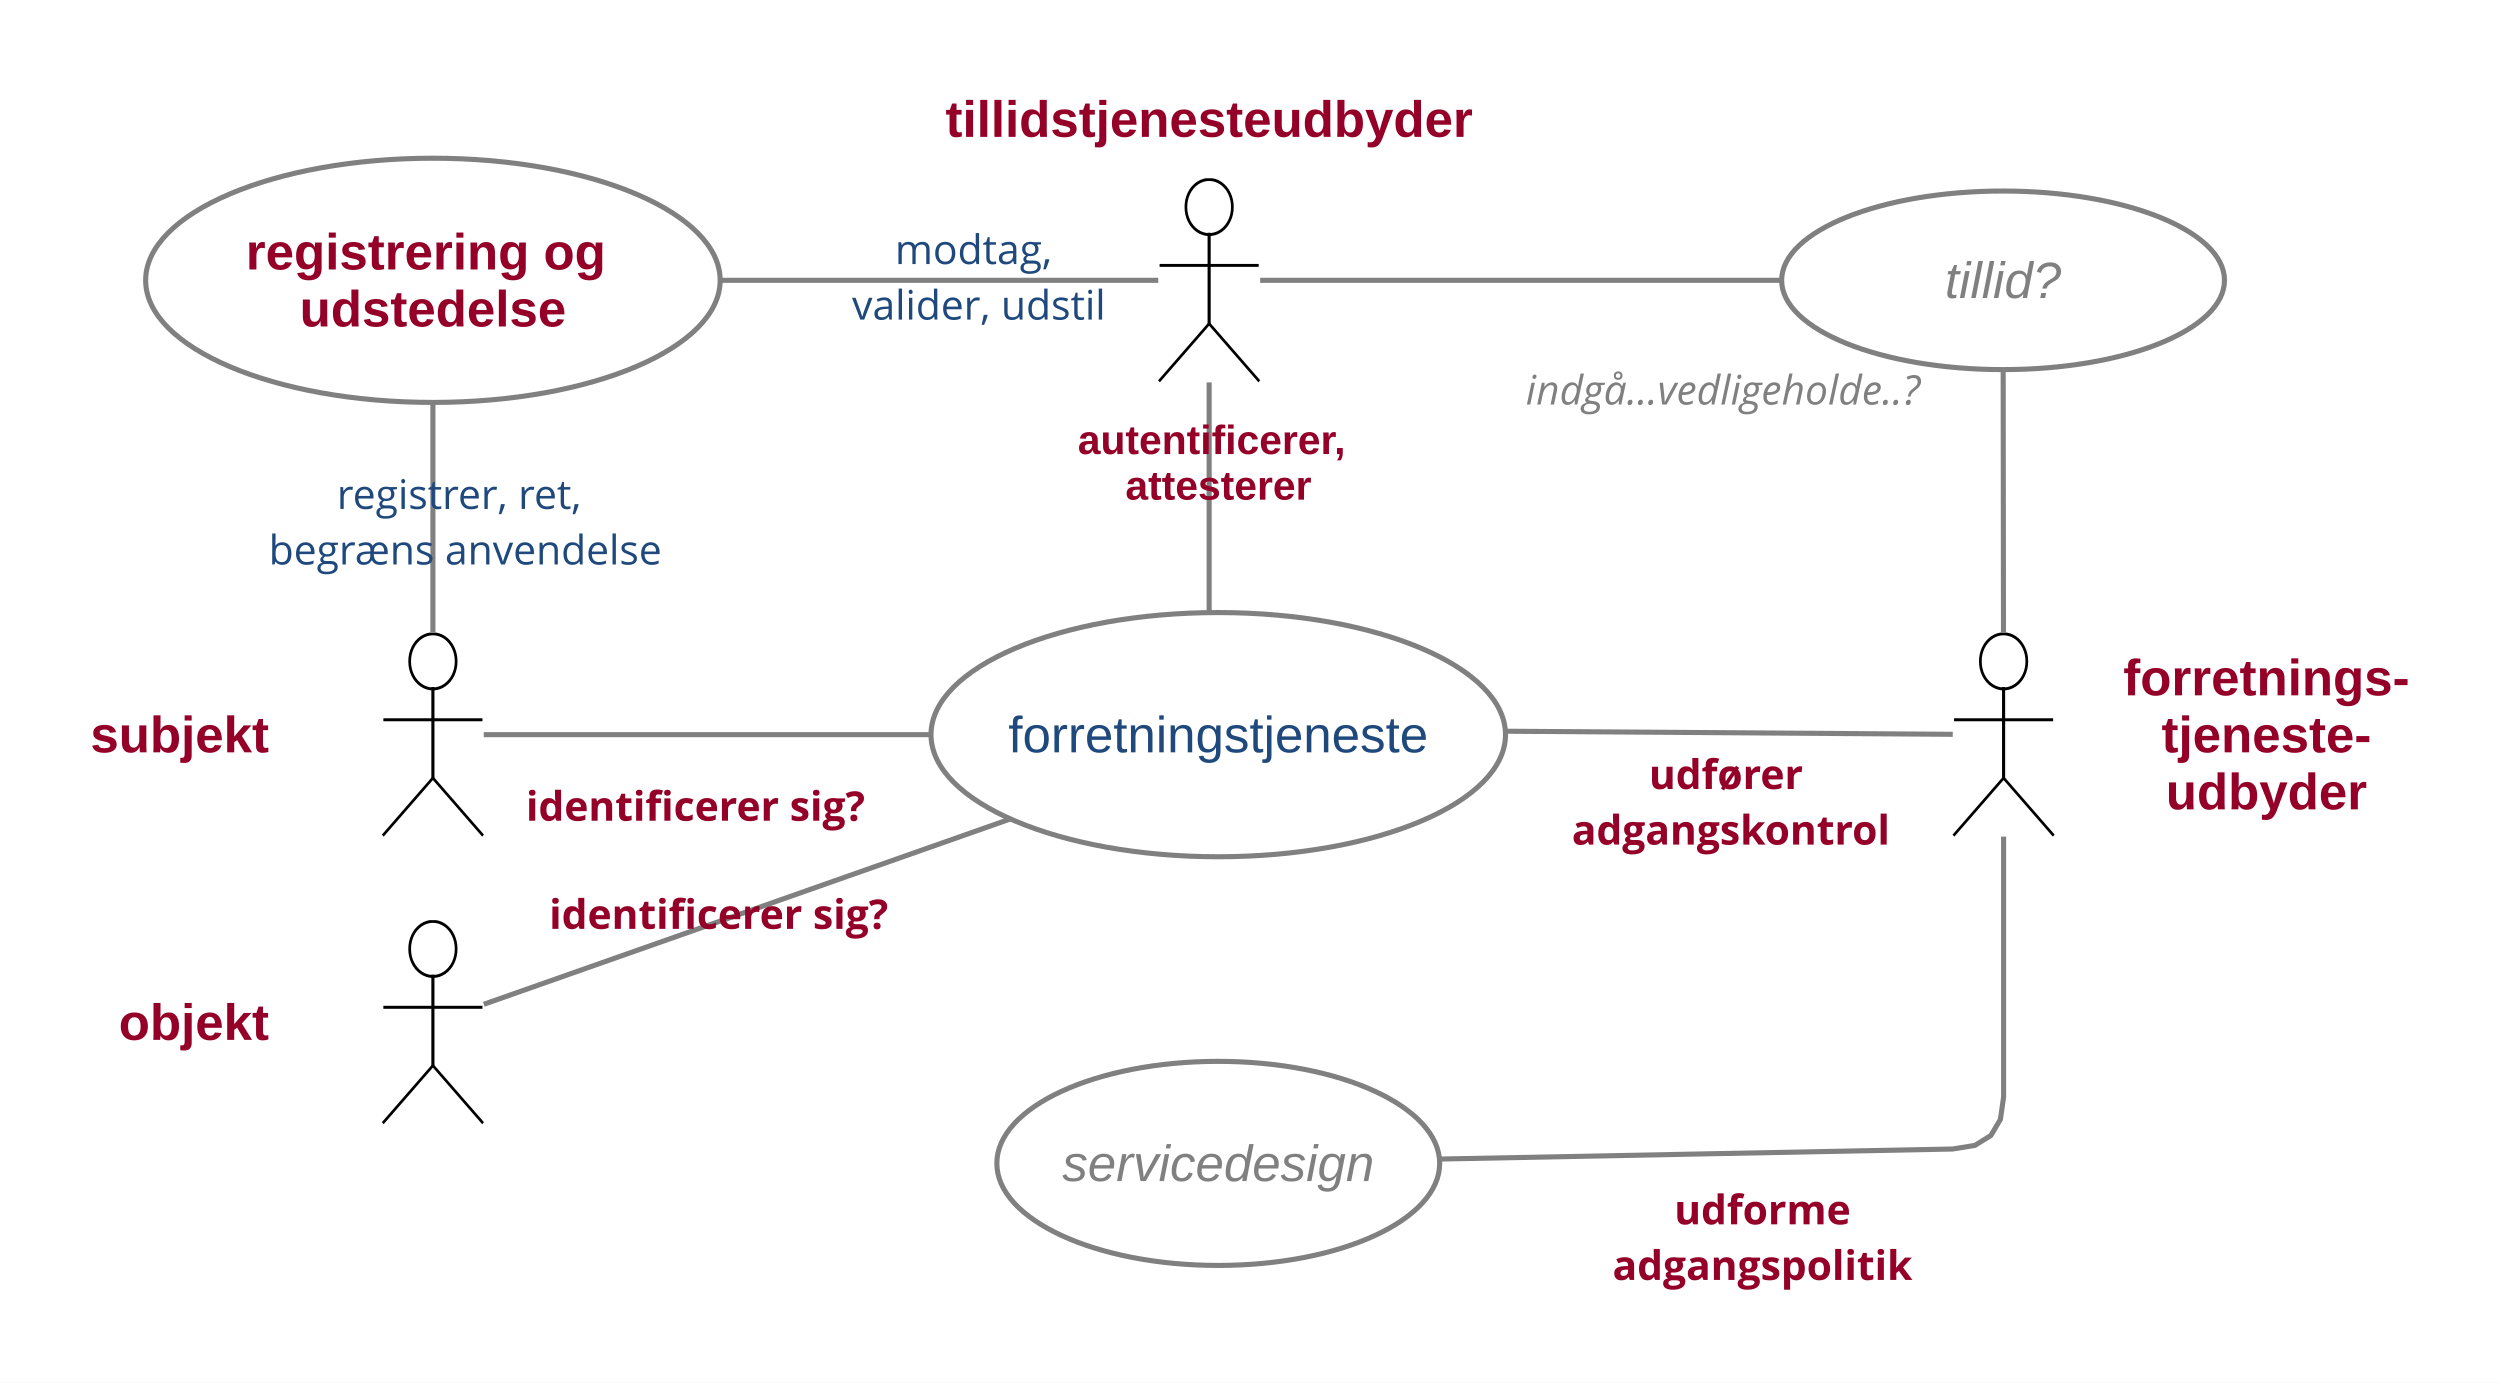
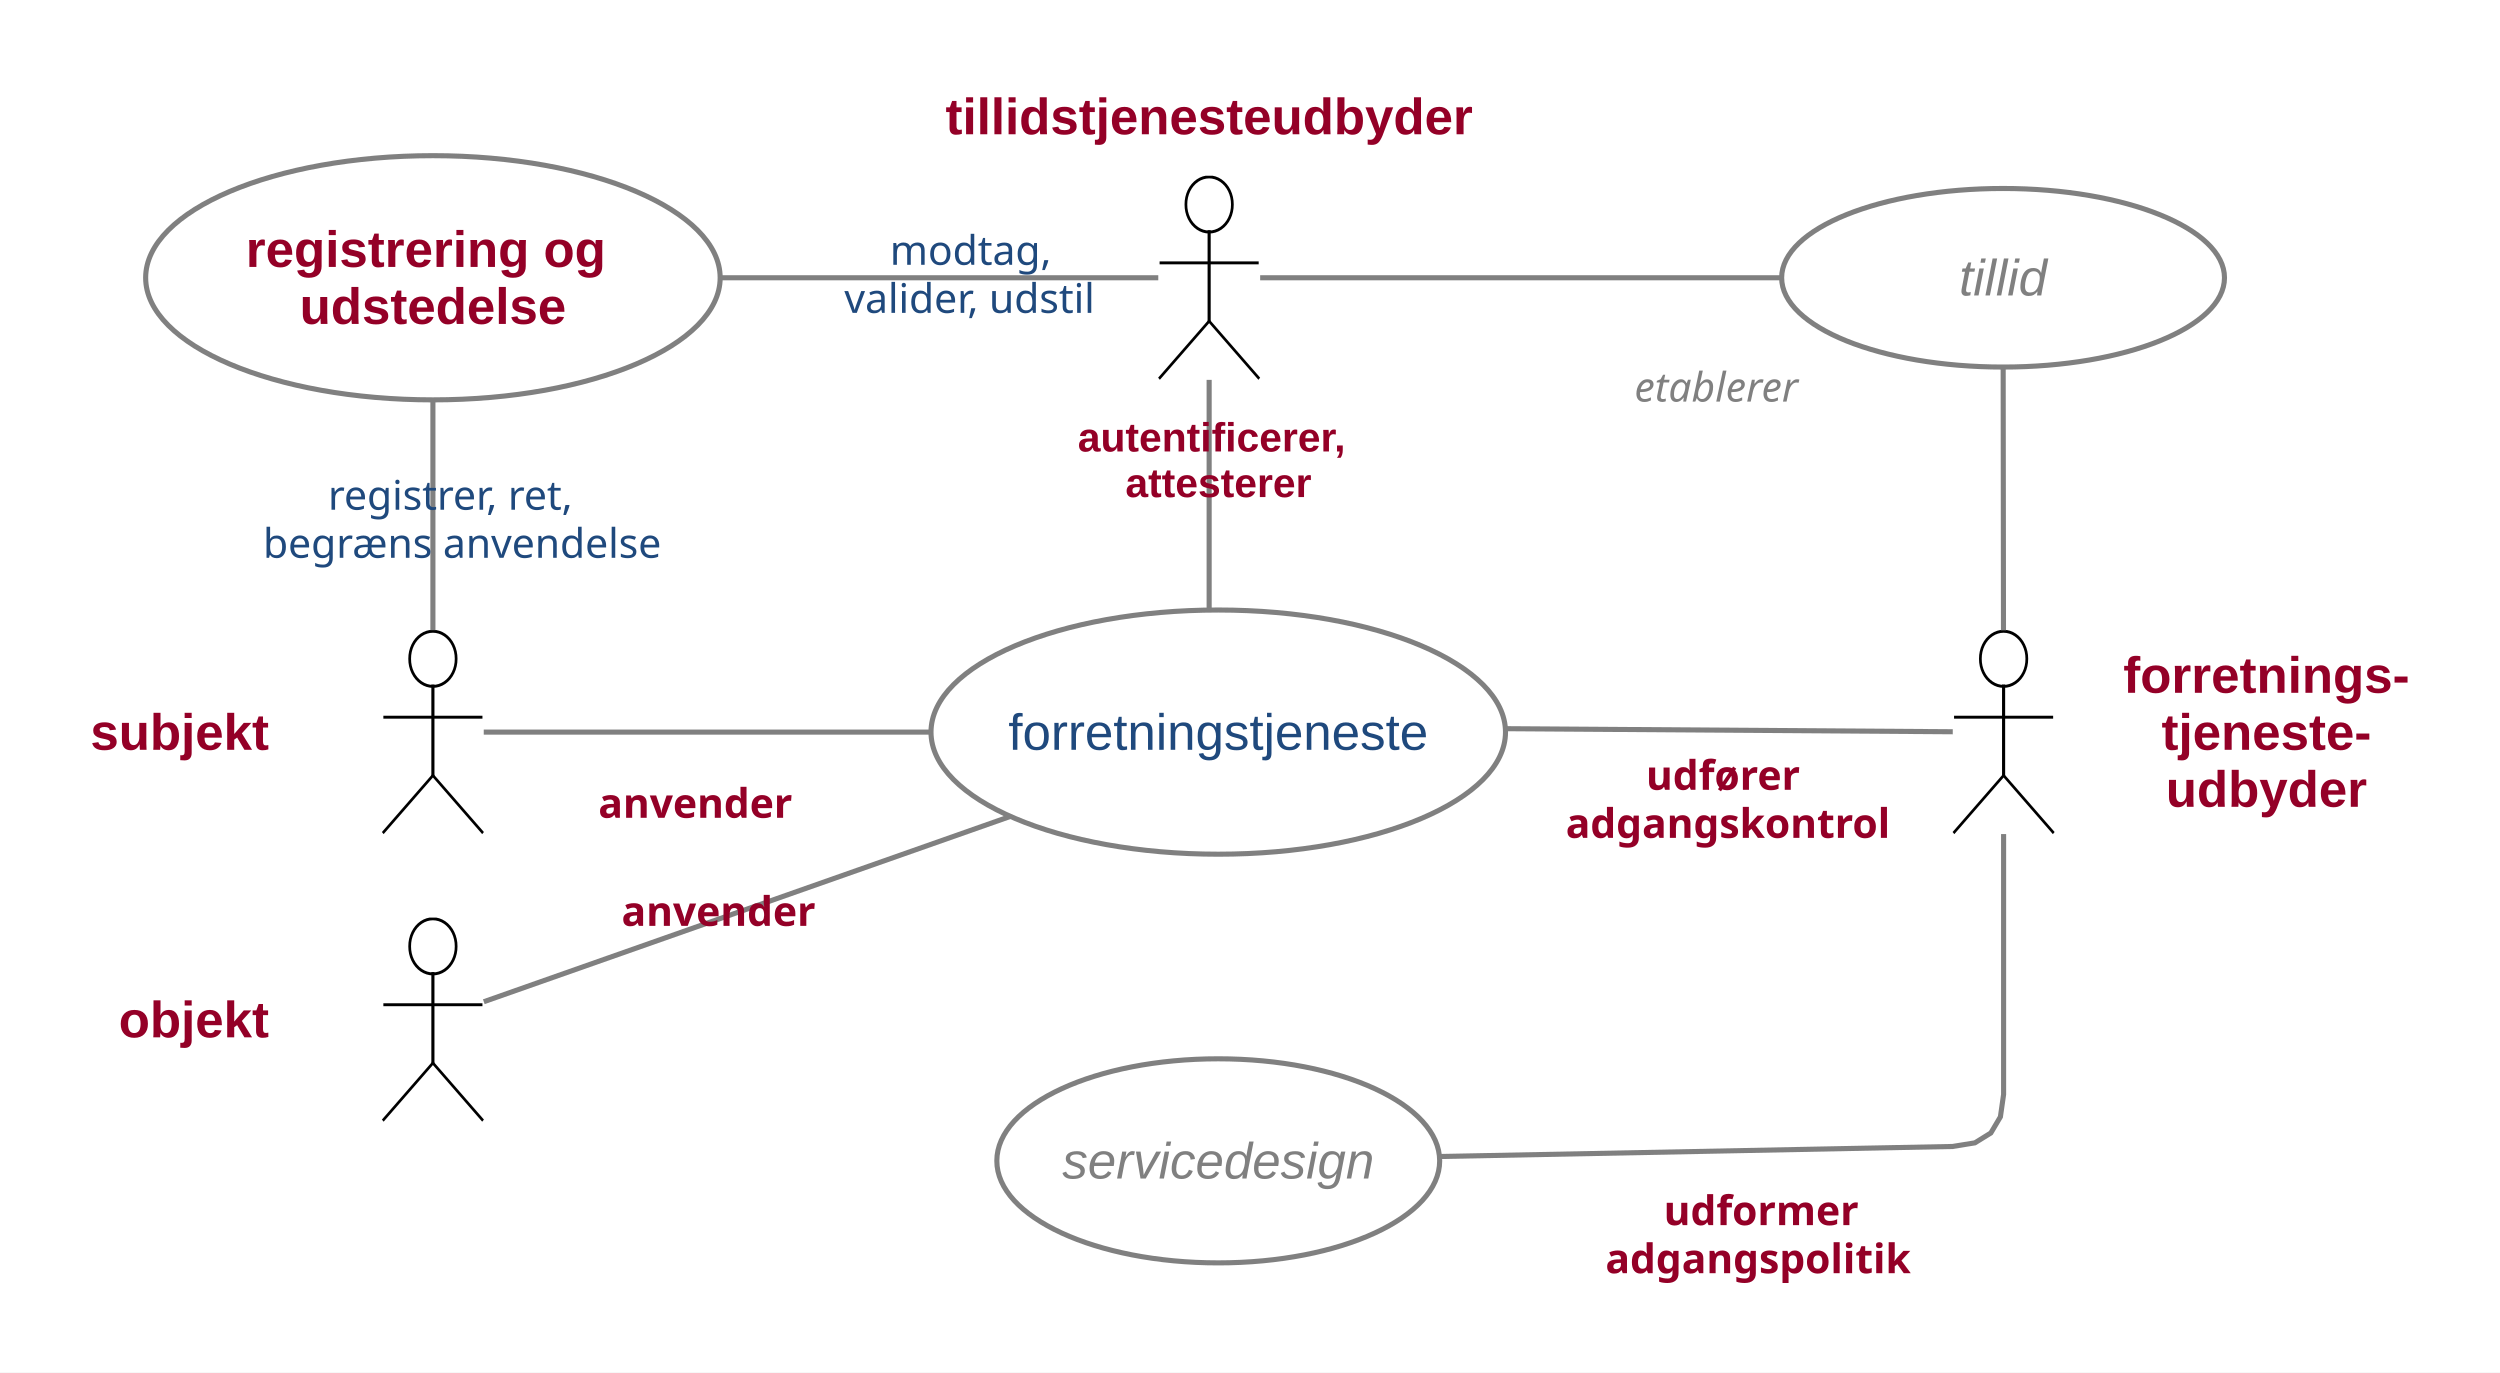
- <svg xmlns="http://www.w3.org/2000/svg" fill-opacity="1" color-rendering="auto" color-interpolation="auto" text-rendering="auto" stroke="black" stroke-linecap="square" width="490" stroke-miterlimit="10" shape-rendering="auto" stroke-opacity="1" fill="black" stroke-dasharray="none" font-weight="normal" stroke-width="1" height="271" font-family="'Dialog'" font-style="normal" stroke-linejoin="miter" font-size="12px" stroke-dashoffset="0" image-rendering="auto">
+ <svg xmlns="http://www.w3.org/2000/svg" fill-opacity="1" color-rendering="auto" color-interpolation="auto" text-rendering="auto" stroke="black" stroke-linecap="square" width="490" stroke-miterlimit="10" shape-rendering="auto" stroke-opacity="1" fill="black" stroke-dasharray="none" font-weight="normal" stroke-width="1" height="269" font-family="'Dialog'" font-style="normal" stroke-linejoin="miter" font-size="12px" stroke-dashoffset="0" image-rendering="auto">
  <defs id="genericDefs" />
  <g>
-     <g fill="white" text-rendering="geometricPrecision" shape-rendering="geometricPrecision" transform="translate(-615,-431)" stroke="white">
-       <rect x="615" width="490" height="271" y="431" clip-path="url(#clipPath2)" stroke="none" />
+     <g fill="white" text-rendering="geometricPrecision" shape-rendering="geometricPrecision" transform="translate(-1056,-653)" stroke="white">
+       <rect x="1056" width="490" height="269" y="653" clip-path="url(#clipPath2)" stroke="none" />
    </g>
-     <g stroke-linecap="butt" font-size="10px" transform="matrix(1,0,0,1,-615,-431)" fill="rgb(31,73,125)" text-rendering="geometricPrecision" font-family="'Arial'" shape-rendering="geometricPrecision" stroke="rgb(31,73,125)" stroke-miterlimit="1.45">
-       <text x="812.642" xml:space="preserve" y="578.46" clip-path="url(#clipPath2)" stroke="none">forretningstjeneste</text>
+     <g stroke-linecap="butt" font-size="10px" transform="matrix(1,0,0,1,-1056,-653)" fill="rgb(31,73,125)" text-rendering="geometricPrecision" font-family="'Arial'" shape-rendering="geometricPrecision" stroke="rgb(31,73,125)" stroke-miterlimit="1.45">
+       <text x="1253.642" xml:space="preserve" y="799.96" clip-path="url(#clipPath2)" stroke="none">forretningstjeneste</text>
    </g>
-     <g stroke-linecap="butt" transform="matrix(1,0,0,1,-615,-431)" fill="gray" text-rendering="geometricPrecision" shape-rendering="geometricPrecision" stroke="gray" stroke-miterlimit="1.45">
-       <ellipse rx="56.301" fill="none" ry="23.931" clip-path="url(#clipPath2)" cx="853.778" cy="574.993" />
+     <g stroke-linecap="butt" transform="matrix(1,0,0,1,-1056,-653)" fill="gray" text-rendering="geometricPrecision" shape-rendering="geometricPrecision" stroke="gray" stroke-miterlimit="1.45">
+       <ellipse rx="56.301" fill="none" ry="23.931" clip-path="url(#clipPath2)" cx="1294.777" cy="796.493" />
    </g>
-     <g text-rendering="geometricPrecision" shape-rendering="geometricPrecision" transform="matrix(0.4914,0,0,0.5809,74.7753,123.9927)">
+     <g text-rendering="geometricPrecision" shape-rendering="geometricPrecision" transform="matrix(0.4914,0,0,0.5809,74.7753,123.4927)">
      <g clip-path="url(#clipPath3)">
        <svg opacity="1" writing-mode="lr-tb" stop-color="rgb(0, 0, 0)" shape-rendering="auto" glyph-orientation-horizontal="0deg" color-profile="auto" lighting-color="rgb(255, 255, 255)" color="rgb(0, 0, 0)" font-weight="400" alignment-baseline="auto" font-style="normal" version="1.0" color-interpolation-filters="linearrgb" text-anchor="start" stroke-linecap="butt" color-interpolation="srgb" font-variant="normal" word-spacing="normal" fill-opacity="1" text-rendering="auto" clip-path="none" text-decoration="none" letter-spacing="normal" glyph-orientation-vertical="auto" display="inline" font-size-adjust="none" overflow="hidden" fill="rgb(0, 0, 0)" font-stretch="normal" stroke-dasharray="none" id="svg1.svg2" stroke-miterlimit="4" stop-opacity="1" color-rendering="auto" font-size="12" pointer-events="visiblepainted" mask="none" direction="ltr" baseline-shift="baseline" enable-background="accumulate" fill-rule="nonzero" image-rendering="auto" stroke-dashoffset="0" marker-end="none" width="41" clip="auto" cursor="auto" stroke="none" filter="none" visibility="visible" kerning="auto" stroke-width="1" font-family="&quot;Arial&quot;,&quot;Helvetica&quot;,sans-serif" flood-opacity="1" clip-rule="nonzero" src="none" height="68.997" unicode-bidi="normal" stroke-linejoin="miter" stroke-opacity="1" flood-color="rgb(0, 0, 0)" dominant-baseline="auto" marker-start="none" marker-mid="none">
          <defs id="svg1.defs4">
            <clipPath clipPathUnits="userSpaceOnUse" id="clipPath1">
-               <path d="M0 0 L490 0 L490 271 L0 271 L0 0 Z" />
+               <path d="M0 0 L490 0 L490 269 L0 269 L0 0 Z" />
            </clipPath>
            <clipPath clipPathUnits="userSpaceOnUse" id="clipPath2">
-               <path d="M615 431 L1105 431 L1105 702 L615 702 L615 431 Z" />
+               <path d="M1056 653 L1546 653 L1546 922 L1056 922 L1056 653 Z" />
            </clipPath>
            <clipPath clipPathUnits="userSpaceOnUse" id="clipPath3">
-               <path d="M-152.157 -213.441 L844.921 -213.441 L844.921 253.058 L-152.157 253.058 L-152.157 -213.441 Z" />
+               <path d="M-152.157 -212.58 L844.921 -212.58 L844.921 250.476 L-152.157 250.476 L-152.157 -212.58 Z" />
            </clipPath>
            <clipPath clipPathUnits="userSpaceOnUse" id="clipPath4">
-               <path d="M-461.744 -60.15 L535.334 -60.15 L535.334 406.349 L-461.744 406.349 L-461.744 -60.15 Z" />
+               <path d="M-461.744 -59.289 L535.334 -59.289 L535.334 403.767 L-461.744 403.767 L-461.744 -59.289 Z" />
            </clipPath>
            <clipPath clipPathUnits="userSpaceOnUse" id="clipPath5">
-               <path d="M-778.597 -213.441 L218.481 -213.441 L218.481 253.058 L-778.597 253.058 L-778.597 -213.441 Z" />
+               <path d="M-778.597 -212.58 L218.481 -212.58 L218.481 250.476 L-778.597 250.476 L-778.597 -212.58 Z" />
            </clipPath>
            <clipPath clipPathUnits="userSpaceOnUse" id="clipPath6">
-               <path d="M-152.157 -310.456 L844.921 -310.456 L844.921 156.043 L-152.157 156.043 L-152.157 -310.456 Z" />
+               <path d="M-152.157 -309.595 L844.921 -309.595 L844.921 153.461 L-152.157 153.461 L-152.157 -309.595 Z" />
            </clipPath>
          </defs>
          <g id="svg1.layer1" transform="translate(-29.5,-42.95948)">
            <a id="svg1.a3142" transform="matrix(1.087391,0,0,1,-4.4742,0)">
              <path transform="translate(11.58689,5.290899)" style="fill:none;fill-rule:evenodd;stroke:#000000;stroke-width:1px;stroke-linecap:butt;stroke-linejoin:miter;stroke-opacity:1" id="svg1.path2160" d="M 47.029 47.37 A 8.52 9.201 0 1 1  29.99,47.37 A 8.52 9.201 0 1 1  47.029 47.37 z" />
            </a>
            <path style="fill:none" d="M 47.711 48.392 A 3.749 0 0 1 1  40.213,48.392 A 3.749 0 0 1 1  47.711 48.392 z" id="svg1.path3134" />
            <path style="fill:none;fill-rule:evenodd;stroke:#000000;stroke-width:1.243px;stroke-linecap:butt;stroke-linejoin:miter;stroke-opacity:1" d="M 50,61.337 C 50,91.363 50,92.248 50,92.248" id="svg1.path3136" />
            <path style="fill:none;fill-rule:evenodd;stroke:#000000;stroke-width:1px;stroke-linecap:butt;stroke-linejoin:miter;stroke-opacity:1" d="M 69.761,72.362 C 69.761,72.362 69.761,72.362 50.239,72.362 C 30.239,72.362 30.239,72.362 30.239,72.362 L 30.239,72.362" id="svg1.path3138" />
            <path style="fill:none;fill-rule:evenodd;stroke:#000000;stroke-width:1px;stroke-linecap:butt;stroke-linejoin:miter;stroke-opacity:1" d="M 30,111.457 C 30,111.457 30,111.457 50,92.014 C 70,111.457 70,111.457 70,111.457" id="svg1.path3140" />
          </g>
        </svg>
      </g>
    </g>
-     <g stroke-linecap="butt" font-size="10px" transform="matrix(1,0,0,1,-615,-431)" fill="rgb(148,0,39)" text-rendering="geometricPrecision" font-family="'Arial'" shape-rendering="geometricPrecision" stroke="rgb(148,0,39)" font-weight="bold" stroke-miterlimit="1.45">
-       <text x="632.712" xml:space="preserve" y="578.46" clip-path="url(#clipPath2)" stroke="none">subjekt</text>
+     <g stroke-linecap="butt" font-size="10px" transform="matrix(1,0,0,1,-1056,-653)" fill="rgb(148,0,39)" text-rendering="geometricPrecision" font-family="'Arial'" shape-rendering="geometricPrecision" stroke="rgb(148,0,39)" font-weight="bold" stroke-miterlimit="1.45">
+       <text x="1073.712" xml:space="preserve" y="799.96" clip-path="url(#clipPath2)" stroke="none">subjekt</text>
    </g>
-     <g text-rendering="geometricPrecision" shape-rendering="geometricPrecision" transform="matrix(0.4914,0,0,0.5809,226.9177,34.9423)">
+     <g text-rendering="geometricPrecision" shape-rendering="geometricPrecision" transform="matrix(0.4914,0,0,0.5809,226.9177,34.4423)">
      <g clip-path="url(#clipPath4)">
        <svg opacity="1" writing-mode="lr-tb" stop-color="rgb(0, 0, 0)" shape-rendering="auto" glyph-orientation-horizontal="0deg" color-profile="auto" lighting-color="rgb(255, 255, 255)" color="rgb(0, 0, 0)" font-weight="400" alignment-baseline="auto" font-style="normal" version="1.0" color-interpolation-filters="linearrgb" text-anchor="start" stroke-linecap="butt" color-interpolation="srgb" font-variant="normal" word-spacing="normal" fill-opacity="1" text-rendering="auto" clip-path="none" text-decoration="none" letter-spacing="normal" glyph-orientation-vertical="auto" display="inline" font-size-adjust="none" overflow="hidden" fill="rgb(0, 0, 0)" font-stretch="normal" stroke-dasharray="none" id="svg2.svg2" stroke-miterlimit="4" stop-opacity="1" color-rendering="auto" font-size="12" pointer-events="visiblepainted" mask="none" direction="ltr" baseline-shift="baseline" enable-background="accumulate" fill-rule="nonzero" image-rendering="auto" stroke-dashoffset="0" marker-end="none" width="41" clip="auto" cursor="auto" stroke="none" filter="none" visibility="visible" kerning="auto" stroke-width="1" font-family="&quot;Arial&quot;,&quot;Helvetica&quot;,sans-serif" flood-opacity="1" clip-rule="nonzero" src="none" height="68.997" unicode-bidi="normal" stroke-linejoin="miter" stroke-opacity="1" flood-color="rgb(0, 0, 0)" dominant-baseline="auto" marker-start="none" marker-mid="none">
          <defs id="svg2.defs4" />
          <g id="svg2.layer1" transform="translate(-29.5,-42.95948)">
            <a id="svg2.a3142" transform="matrix(1.087391,0,0,1,-4.4742,0)">
              <path transform="translate(11.58689,5.290899)" style="fill:none;fill-rule:evenodd;stroke:#000000;stroke-width:1px;stroke-linecap:butt;stroke-linejoin:miter;stroke-opacity:1" id="svg2.path2160" d="M 47.029 47.37 A 8.52 9.201 0 1 1  29.99,47.37 A 8.52 9.201 0 1 1  47.029 47.37 z" />
            </a>
            <path style="fill:none" d="M 47.711 48.392 A 3.749 0 0 1 1  40.213,48.392 A 3.749 0 0 1 1  47.711 48.392 z" id="svg2.path3134" />
            <path style="fill:none;fill-rule:evenodd;stroke:#000000;stroke-width:1.243px;stroke-linecap:butt;stroke-linejoin:miter;stroke-opacity:1" d="M 50,61.337 C 50,91.363 50,92.248 50,92.248" id="svg2.path3136" />
            <path style="fill:none;fill-rule:evenodd;stroke:#000000;stroke-width:1px;stroke-linecap:butt;stroke-linejoin:miter;stroke-opacity:1" d="M 69.761,72.362 C 69.761,72.362 69.761,72.362 50.239,72.362 C 30.239,72.362 30.239,72.362 30.239,72.362 L 30.239,72.362" id="svg2.path3138" />
            <path style="fill:none;fill-rule:evenodd;stroke:#000000;stroke-width:1px;stroke-linecap:butt;stroke-linejoin:miter;stroke-opacity:1" d="M 30,111.457 C 30,111.457 30,111.457 50,92.014 C 70,111.457 70,111.457 70,111.457" id="svg2.path3140" />
          </g>
        </svg>
      </g>
    </g>
-     <g stroke-linecap="butt" font-size="10px" transform="matrix(1,0,0,1,-615,-431)" fill="rgb(148,0,39)" text-rendering="geometricPrecision" font-family="'Arial'" shape-rendering="geometricPrecision" stroke="rgb(148,0,39)" font-weight="bold" stroke-miterlimit="1.45">
-       <text x="800.315" xml:space="preserve" y="457.823" clip-path="url(#clipPath2)" stroke="none">tillidstjenesteudbyder</text>
+     <g stroke-linecap="butt" font-size="10px" transform="matrix(1,0,0,1,-1056,-653)" fill="rgb(148,0,39)" text-rendering="geometricPrecision" font-family="'Arial'" shape-rendering="geometricPrecision" stroke="rgb(148,0,39)" font-weight="bold" stroke-miterlimit="1.45">
+       <text x="1241.315" xml:space="preserve" y="679.323" clip-path="url(#clipPath2)" stroke="none">tillidstjenesteudbyder</text>
    </g>
-     <g stroke-linecap="butt" font-size="10px" transform="matrix(1,0,0,1,-615,-431)" fill="gray" text-rendering="geometricPrecision" font-family="'Arial'" shape-rendering="geometricPrecision" font-style="italic" stroke="gray" stroke-miterlimit="1.45">
-       <text x="996.207" xml:space="preserve" y="489.409" clip-path="url(#clipPath2)" stroke="none">tillid?</text>
-       <ellipse rx="43.399" fill="none" ry="17.5" clip-path="url(#clipPath2)" cx="1007.601" cy="485.942" />
-       <text x="823.206" xml:space="preserve" y="662.492" clip-path="url(#clipPath2)" stroke="none">servicedesign</text>
-       <ellipse rx="43.399" fill="none" ry="20" clip-path="url(#clipPath2)" cx="853.778" cy="659.025" />
+     <g stroke-linecap="butt" font-size="10px" transform="matrix(1,0,0,1,-1056,-653)" fill="gray" text-rendering="geometricPrecision" font-family="'Arial'" shape-rendering="geometricPrecision" font-style="italic" stroke="gray" stroke-miterlimit="1.45">
+       <text x="1439.987" xml:space="preserve" y="710.909" clip-path="url(#clipPath2)" stroke="none">tillid</text>
+       <ellipse rx="43.399" fill="none" ry="17.5" clip-path="url(#clipPath2)" cx="1448.601" cy="707.442" />
+       <text x="1264.206" xml:space="preserve" y="883.992" clip-path="url(#clipPath2)" stroke="none">servicedesign</text>
+       <ellipse rx="43.399" fill="none" ry="20" clip-path="url(#clipPath2)" cx="1294.777" cy="880.525" />
    </g>
-     <g stroke-linecap="butt" font-size="10px" transform="matrix(1,0,0,1,-615,-431)" fill="rgb(148,0,39)" text-rendering="geometricPrecision" font-family="'Arial'" shape-rendering="geometricPrecision" stroke="rgb(148,0,39)" font-weight="bold" stroke-miterlimit="1.45">
-       <text x="663.177" xml:space="preserve" y="483.823" clip-path="url(#clipPath2)" stroke="none">registrering og </text>
-       <text x="673.729" xml:space="preserve" y="494.995" clip-path="url(#clipPath2)" stroke="none">udstedelse</text>
+     <g stroke-linecap="butt" font-size="10px" transform="matrix(1,0,0,1,-1056,-653)" fill="rgb(148,0,39)" text-rendering="geometricPrecision" font-family="'Arial'" shape-rendering="geometricPrecision" stroke="rgb(148,0,39)" font-weight="bold" stroke-miterlimit="1.45">
+       <text x="1104.177" xml:space="preserve" y="705.323" clip-path="url(#clipPath2)" stroke="none">registrering og </text>
+       <text x="1114.729" xml:space="preserve" y="716.495" clip-path="url(#clipPath2)" stroke="none">udstedelse</text>
    </g>
-     <g stroke-linecap="butt" transform="matrix(1,0,0,1,-615,-431)" fill="gray" text-rendering="geometricPrecision" shape-rendering="geometricPrecision" stroke="gray" stroke-miterlimit="1.45">
-       <ellipse rx="56.301" fill="none" ry="23.931" clip-path="url(#clipPath2)" cx="699.85" cy="485.942" />
+     <g stroke-linecap="butt" transform="matrix(1,0,0,1,-1056,-653)" fill="gray" text-rendering="geometricPrecision" shape-rendering="geometricPrecision" stroke="gray" stroke-miterlimit="1.45">
+       <ellipse rx="56.301" fill="none" ry="23.931" clip-path="url(#clipPath2)" cx="1140.85" cy="707.442" />
    </g>
-     <g text-rendering="geometricPrecision" shape-rendering="geometricPrecision" transform="matrix(0.4914,0,0,0.5809,382.6308,123.9927)">
+     <g text-rendering="geometricPrecision" shape-rendering="geometricPrecision" transform="matrix(0.4914,0,0,0.5809,382.6308,123.4927)">
      <g clip-path="url(#clipPath5)">
        <svg opacity="1" writing-mode="lr-tb" stop-color="rgb(0, 0, 0)" shape-rendering="auto" glyph-orientation-horizontal="0deg" color-profile="auto" lighting-color="rgb(255, 255, 255)" color="rgb(0, 0, 0)" font-weight="400" alignment-baseline="auto" font-style="normal" version="1.0" color-interpolation-filters="linearrgb" text-anchor="start" stroke-linecap="butt" color-interpolation="srgb" font-variant="normal" word-spacing="normal" fill-opacity="1" text-rendering="auto" clip-path="none" text-decoration="none" letter-spacing="normal" glyph-orientation-vertical="auto" display="inline" font-size-adjust="none" overflow="hidden" fill="rgb(0, 0, 0)" font-stretch="normal" stroke-dasharray="none" id="svg3.svg2" stroke-miterlimit="4" stop-opacity="1" color-rendering="auto" font-size="12" pointer-events="visiblepainted" mask="none" direction="ltr" baseline-shift="baseline" enable-background="accumulate" fill-rule="nonzero" image-rendering="auto" stroke-dashoffset="0" marker-end="none" width="41" clip="auto" cursor="auto" stroke="none" filter="none" visibility="visible" kerning="auto" stroke-width="1" font-family="&quot;Arial&quot;,&quot;Helvetica&quot;,sans-serif" flood-opacity="1" clip-rule="nonzero" src="none" height="68.997" unicode-bidi="normal" stroke-linejoin="miter" stroke-opacity="1" flood-color="rgb(0, 0, 0)" dominant-baseline="auto" marker-start="none" marker-mid="none">
          <defs id="svg3.defs4" />
          <g id="svg3.layer1" transform="translate(-29.5,-42.95948)">
            <a id="svg3.a3142" transform="matrix(1.087391,0,0,1,-4.4742,0)">
              <path transform="translate(11.58689,5.290899)" style="fill:none;fill-rule:evenodd;stroke:#000000;stroke-width:1px;stroke-linecap:butt;stroke-linejoin:miter;stroke-opacity:1" id="svg3.path2160" d="M 47.029 47.37 A 8.52 9.201 0 1 1  29.99,47.37 A 8.52 9.201 0 1 1  47.029 47.37 z" />
            </a>
            <path style="fill:none" d="M 47.711 48.392 A 3.749 0 0 1 1  40.213,48.392 A 3.749 0 0 1 1  47.711 48.392 z" id="svg3.path3134" />
            <path style="fill:none;fill-rule:evenodd;stroke:#000000;stroke-width:1.243px;stroke-linecap:butt;stroke-linejoin:miter;stroke-opacity:1" d="M 50,61.337 C 50,91.363 50,92.248 50,92.248" id="svg3.path3136" />
            <path style="fill:none;fill-rule:evenodd;stroke:#000000;stroke-width:1px;stroke-linecap:butt;stroke-linejoin:miter;stroke-opacity:1" d="M 69.761,72.362 C 69.761,72.362 69.761,72.362 50.239,72.362 C 30.239,72.362 30.239,72.362 30.239,72.362 L 30.239,72.362" id="svg3.path3138" />
            <path style="fill:none;fill-rule:evenodd;stroke:#000000;stroke-width:1px;stroke-linecap:butt;stroke-linejoin:miter;stroke-opacity:1" d="M 30,111.457 C 30,111.457 30,111.457 50,92.014 C 70,111.457 70,111.457 70,111.457" id="svg3.path3140" />
          </g>
        </svg>
      </g>
    </g>
-     <g stroke-linecap="butt" font-size="10px" transform="matrix(1,0,0,1,-615,-431)" fill="rgb(148,0,39)" text-rendering="geometricPrecision" font-family="'Arial'" shape-rendering="geometricPrecision" stroke="rgb(148,0,39)" font-weight="bold" stroke-miterlimit="1.45">
-       <text x="1031.166" xml:space="preserve" y="567.288" clip-path="url(#clipPath2)" stroke="none">forretnings-</text>
-       <text x="1038.658" xml:space="preserve" y="578.46" clip-path="url(#clipPath2)" stroke="none">tjeneste-</text>
-       <text x="1039.496" xml:space="preserve" y="589.631" clip-path="url(#clipPath2)" stroke="none">udbyder</text>
+     <g stroke-linecap="butt" font-size="10px" transform="matrix(1,0,0,1,-1056,-653)" fill="rgb(148,0,39)" text-rendering="geometricPrecision" font-family="'Arial'" shape-rendering="geometricPrecision" stroke="rgb(148,0,39)" font-weight="bold" stroke-miterlimit="1.45">
+       <text x="1472.166" xml:space="preserve" y="788.788" clip-path="url(#clipPath2)" stroke="none">forretnings-</text>
+       <text x="1479.658" xml:space="preserve" y="799.96" clip-path="url(#clipPath2)" stroke="none">tjeneste-</text>
+       <text x="1480.496" xml:space="preserve" y="811.131" clip-path="url(#clipPath2)" stroke="none">udbyder</text>
    </g>
-     <g text-rendering="geometricPrecision" shape-rendering="geometricPrecision" transform="matrix(0.4914,0,0,0.5809,74.7753,180.3511)">
+     <g text-rendering="geometricPrecision" shape-rendering="geometricPrecision" transform="matrix(0.4914,0,0,0.5809,74.7753,179.8511)">
      <g clip-path="url(#clipPath6)">
        <svg opacity="1" writing-mode="lr-tb" stop-color="rgb(0, 0, 0)" shape-rendering="auto" glyph-orientation-horizontal="0deg" color-profile="auto" lighting-color="rgb(255, 255, 255)" color="rgb(0, 0, 0)" font-weight="400" alignment-baseline="auto" font-style="normal" version="1.0" color-interpolation-filters="linearrgb" text-anchor="start" stroke-linecap="butt" color-interpolation="srgb" font-variant="normal" word-spacing="normal" fill-opacity="1" text-rendering="auto" clip-path="none" text-decoration="none" letter-spacing="normal" glyph-orientation-vertical="auto" display="inline" font-size-adjust="none" overflow="hidden" fill="rgb(0, 0, 0)" font-stretch="normal" stroke-dasharray="none" id="svg4.svg2" stroke-miterlimit="4" stop-opacity="1" color-rendering="auto" font-size="12" pointer-events="visiblepainted" mask="none" direction="ltr" baseline-shift="baseline" enable-background="accumulate" fill-rule="nonzero" image-rendering="auto" stroke-dashoffset="0" marker-end="none" width="41" clip="auto" cursor="auto" stroke="none" filter="none" visibility="visible" kerning="auto" stroke-width="1" font-family="&quot;Arial&quot;,&quot;Helvetica&quot;,sans-serif" flood-opacity="1" clip-rule="nonzero" src="none" height="68.997" unicode-bidi="normal" stroke-linejoin="miter" stroke-opacity="1" flood-color="rgb(0, 0, 0)" dominant-baseline="auto" marker-start="none" marker-mid="none">
          <defs id="svg4.defs4" />
          <g id="svg4.layer1" transform="translate(-29.5,-42.95948)">
            <a id="svg4.a3142" transform="matrix(1.087391,0,0,1,-4.4742,0)">
              <path transform="translate(11.58689,5.290899)" style="fill:none;fill-rule:evenodd;stroke:#000000;stroke-width:1px;stroke-linecap:butt;stroke-linejoin:miter;stroke-opacity:1" id="svg4.path2160" d="M 47.029 47.37 A 8.52 9.201 0 1 1  29.99,47.37 A 8.52 9.201 0 1 1  47.029 47.37 z" />
            </a>
            <path style="fill:none" d="M 47.711 48.392 A 3.749 0 0 1 1  40.213,48.392 A 3.749 0 0 1 1  47.711 48.392 z" id="svg4.path3134" />
            <path style="fill:none;fill-rule:evenodd;stroke:#000000;stroke-width:1.243px;stroke-linecap:butt;stroke-linejoin:miter;stroke-opacity:1" d="M 50,61.337 C 50,91.363 50,92.248 50,92.248" id="svg4.path3136" />
            <path style="fill:none;fill-rule:evenodd;stroke:#000000;stroke-width:1px;stroke-linecap:butt;stroke-linejoin:miter;stroke-opacity:1" d="M 69.761,72.362 C 69.761,72.362 69.761,72.362 50.239,72.362 C 30.239,72.362 30.239,72.362 30.239,72.362 L 30.239,72.362" id="svg4.path3138" />
            <path style="fill:none;fill-rule:evenodd;stroke:#000000;stroke-width:1px;stroke-linecap:butt;stroke-linejoin:miter;stroke-opacity:1" d="M 30,111.457 C 30,111.457 30,111.457 50,92.014 C 70,111.457 70,111.457 70,111.457" id="svg4.path3140" />
          </g>
        </svg>
      </g>
    </g>
-     <g stroke-linecap="butt" font-size="10px" transform="matrix(1,0,0,1,-615,-431)" fill="rgb(148,0,39)" text-rendering="geometricPrecision" font-family="'Arial'" shape-rendering="geometricPrecision" stroke="rgb(148,0,39)" font-weight="bold" stroke-miterlimit="1.45">
-       <text x="638.274" xml:space="preserve" y="634.818" clip-path="url(#clipPath2)" stroke="none">objekt</text>
+     <g stroke-linecap="butt" font-size="10px" transform="matrix(1,0,0,1,-1056,-653)" fill="rgb(148,0,39)" text-rendering="geometricPrecision" font-family="'Arial'" shape-rendering="geometricPrecision" stroke="rgb(148,0,39)" font-weight="bold" stroke-miterlimit="1.45">
+       <text x="1079.274" xml:space="preserve" y="856.318" clip-path="url(#clipPath2)" stroke="none">objekt</text>
    </g>
-     <g stroke-linecap="butt" transform="matrix(1,0,0,1,-615,-431)" fill="gray" text-rendering="geometricPrecision" shape-rendering="geometricPrecision" stroke="gray" stroke-miterlimit="1.45">
-       <path fill="none" d="M797.477 574.993 L709.813 574.993" clip-path="url(#clipPath2)" />
+     <g stroke-linecap="butt" transform="matrix(1,0,0,1,-1056,-653)" fill="gray" text-rendering="geometricPrecision" shape-rendering="geometricPrecision" stroke="gray" stroke-miterlimit="1.45">
+       <path fill="none" d="M1238.477 796.493 L1150.813 796.493" clip-path="url(#clipPath2)" />
    </g>
-     <g stroke-linecap="butt" font-size="8px" transform="matrix(1,0,0,1,-615,-431)" fill="rgb(148,0,39)" text-rendering="geometricPrecision" font-family="'Open Sans'" shape-rendering="geometricPrecision" stroke="rgb(148,0,39)" font-weight="bold" stroke-miterlimit="1.45">
-       <text x="718.095" xml:space="preserve" y="591.868" clip-path="url(#clipPath2)" stroke="none">identificerer sig?</text>
+     <g stroke-linecap="butt" font-size="8px" transform="matrix(1,0,0,1,-1056,-653)" fill="rgb(148,0,39)" text-rendering="geometricPrecision" shape-rendering="geometricPrecision" stroke="rgb(148,0,39)" font-weight="bold" stroke-miterlimit="1.45">
+       <text x="1173.263" xml:space="preserve" y="813.288" clip-path="url(#clipPath2)" stroke="none">anvender</text>
    </g>
-     <g stroke-linecap="butt" transform="matrix(1,0,0,1,-615,-431)" fill="gray" text-rendering="geometricPrecision" shape-rendering="geometricPrecision" stroke="gray" stroke-miterlimit="1.45">
-       <path fill="none" d="M851.992 551.096 L851.992 505.953" clip-path="url(#clipPath2)" />
+     <g stroke-linecap="butt" transform="matrix(1,0,0,1,-1056,-653)" fill="gray" text-rendering="geometricPrecision" shape-rendering="geometricPrecision" stroke="gray" stroke-miterlimit="1.45">
+       <path fill="none" d="M1292.992 772.596 L1292.992 727.453" clip-path="url(#clipPath2)" />
    </g>
-     <g stroke-linecap="butt" font-size="8px" transform="matrix(1,0,0,1,-615,-431)" fill="rgb(148,0,39)" text-rendering="geometricPrecision" font-family="'Arial'" shape-rendering="geometricPrecision" stroke="rgb(148,0,39)" font-weight="bold" stroke-miterlimit="1.45">
-       <text x="826.251" xml:space="preserve" y="519.993" clip-path="url(#clipPath2)" stroke="none">autentificerer, </text>
-       <text x="835.583" xml:space="preserve" y="528.93" clip-path="url(#clipPath2)" stroke="none">attesterer</text>
+     <g stroke-linecap="butt" font-size="8px" transform="matrix(1,0,0,1,-1056,-653)" fill="rgb(148,0,39)" text-rendering="geometricPrecision" font-family="'Arial'" shape-rendering="geometricPrecision" stroke="rgb(148,0,39)" font-weight="bold" stroke-miterlimit="1.45">
+       <text x="1267.251" xml:space="preserve" y="741.493" clip-path="url(#clipPath2)" stroke="none">autentificerer, </text>
+       <text x="1276.583" xml:space="preserve" y="750.43" clip-path="url(#clipPath2)" stroke="none">attesterer</text>
    </g>
-     <g stroke-linecap="butt" transform="matrix(1,0,0,1,-615,-431)" fill="gray" text-rendering="geometricPrecision" shape-rendering="geometricPrecision" stroke="gray" stroke-miterlimit="1.45">
-       <path fill="none" d="M964.202 485.942 L861.991 485.942" clip-path="url(#clipPath2)" />
-       <text x="914.035" font-size="8px" y="510.293" clip-path="url(#clipPath2)" font-family="'Open Sans'" font-style="italic" stroke="none" xml:space="preserve">indgå...vedligeholde..?</text>
-       <path fill="none" d="M756.15 485.942 L842.024 485.942" clip-path="url(#clipPath2)" />
+     <g stroke-linecap="butt" transform="matrix(1,0,0,1,-1056,-653)" fill="gray" text-rendering="geometricPrecision" shape-rendering="geometricPrecision" stroke="gray" stroke-miterlimit="1.45">
+       <path fill="none" d="M1405.201 707.442 L1302.991 707.442" clip-path="url(#clipPath2)" />
+       <text x="1376.345" font-size="8px" y="731.712" clip-path="url(#clipPath2)" font-style="italic" stroke="none" xml:space="preserve">etablerer</text>
+       <path fill="none" d="M1197.15 707.442 L1283.024 707.442" clip-path="url(#clipPath2)" />
+       <text x="1230.404" font-size="8px" y="704.908" clip-path="url(#clipPath2)" fill="rgb(31,73,125)" stroke="none" xml:space="preserve">modtag, </text>
+       <text x="1221.49" font-size="8px" y="714.33" clip-path="url(#clipPath2)" fill="rgb(31,73,125)" stroke="none" xml:space="preserve">valider, udstil</text>
+       <path fill="none" d="M1140.85 731.374 L1140.85 776.493" clip-path="url(#clipPath2)" />
+       <text x="1120.284" font-size="8px" y="752.904" clip-path="url(#clipPath2)" fill="rgb(31,73,125)" stroke="none" xml:space="preserve">registrer, ret, </text>
+       <text x="1107.55" font-size="8px" y="762.326" clip-path="url(#clipPath2)" fill="rgb(31,73,125)" stroke="none" xml:space="preserve">begræns anvendelse</text>
+       <path fill="none" d="M1351.08 795.821 L1438.742 796.424" clip-path="url(#clipPath2)" />
    </g>
-     <g stroke-linecap="butt" font-size="8px" transform="matrix(1,0,0,1,-615,-431)" fill="rgb(31,73,125)" text-rendering="geometricPrecision" font-family="'Open Sans'" shape-rendering="geometricPrecision" stroke="rgb(31,73,125)" stroke-miterlimit="1.45">
-       <text x="790.408" xml:space="preserve" y="482.752" clip-path="url(#clipPath2)" stroke="none">modtag, </text>
-       <text x="781.994" xml:space="preserve" y="493.646" clip-path="url(#clipPath2)" stroke="none">valider, udstil</text>
+     <g stroke-linecap="butt" font-size="8px" transform="matrix(1,0,0,1,-1056,-653)" fill="rgb(148,0,39)" text-rendering="geometricPrecision" shape-rendering="geometricPrecision" stroke="rgb(148,0,39)" font-weight="bold" stroke-miterlimit="1.45">
+       <text x="1378.619" xml:space="preserve" y="807.804" clip-path="url(#clipPath2)" stroke="none">udfører </text>
+       <text x="1362.88" xml:space="preserve" y="817.226" clip-path="url(#clipPath2)" stroke="none">adgangskontrol</text>
    </g>
-     <g stroke-linecap="butt" transform="matrix(1,0,0,1,-615,-431)" fill="gray" text-rendering="geometricPrecision" shape-rendering="geometricPrecision" stroke="gray" stroke-miterlimit="1.45">
-       <path fill="none" d="M699.85 509.874 L699.85 554.993" clip-path="url(#clipPath2)" />
+     <g stroke-linecap="butt" transform="matrix(1,0,0,1,-1056,-653)" fill="gray" text-rendering="geometricPrecision" shape-rendering="geometricPrecision" stroke="gray" stroke-miterlimit="1.45">
+       <path fill="none" d="M1448.705 816.471 L1448.705 867.512 L1448.08 871.899 L1446.206 875.061 L1443.081 876.997 L1438.707 877.707 L1338.138 879.676" clip-path="url(#clipPath2)" />
    </g>
-     <g stroke-linecap="butt" font-size="8px" transform="matrix(1,0,0,1,-615,-431)" fill="rgb(31,73,125)" text-rendering="geometricPrecision" font-family="'Open Sans'" shape-rendering="geometricPrecision" stroke="rgb(31,73,125)" stroke-miterlimit="1.45">
-       <text x="681.023" xml:space="preserve" y="530.747" clip-path="url(#clipPath2)" stroke="none">registrer, ret, </text>
-       <text x="667.665" xml:space="preserve" y="541.642" clip-path="url(#clipPath2)" stroke="none">begræns anvendelse</text>
+     <g stroke-linecap="butt" font-size="8px" transform="matrix(1,0,0,1,-1056,-653)" fill="rgb(148,0,39)" text-rendering="geometricPrecision" shape-rendering="geometricPrecision" stroke="rgb(148,0,39)" font-weight="bold" stroke-miterlimit="1.45">
+       <text x="1382.086" xml:space="preserve" y="893.127" clip-path="url(#clipPath2)" stroke="none">udformer</text>
+       <text x="1370.656" xml:space="preserve" y="902.549" clip-path="url(#clipPath2)" stroke="none">adgangspolitik</text>
    </g>
-     <g stroke-linecap="butt" transform="matrix(1,0,0,1,-615,-431)" fill="gray" text-rendering="geometricPrecision" shape-rendering="geometricPrecision" stroke="gray" stroke-miterlimit="1.45">
-       <path fill="none" d="M910.08 574.321 L997.742 574.924" clip-path="url(#clipPath2)" />
+     <g stroke-linecap="butt" transform="matrix(1,0,0,1,-1056,-653)" fill="gray" text-rendering="geometricPrecision" shape-rendering="geometricPrecision" stroke="gray" stroke-miterlimit="1.45">
+       <path fill="none" d="M1448.682 776.535 L1448.621 724.942" clip-path="url(#clipPath2)" />
+       <path fill="none" d="M1254.025 813.014 L1150.824 849.34" clip-path="url(#clipPath2)" />
    </g>
-     <g stroke-linecap="butt" font-size="8px" transform="matrix(1,0,0,1,-615,-431)" fill="rgb(148,0,39)" text-rendering="geometricPrecision" font-family="'Open Sans'" shape-rendering="geometricPrecision" stroke="rgb(148,0,39)" font-weight="bold" stroke-miterlimit="1.45">
-       <text x="938.187" xml:space="preserve" y="585.647" clip-path="url(#clipPath2)" stroke="none">udfører </text>
-       <text x="923.072" xml:space="preserve" y="596.542" clip-path="url(#clipPath2)" stroke="none">adgangskontrol</text>
-     </g>
-     <g stroke-linecap="butt" transform="matrix(1,0,0,1,-615,-431)" fill="gray" text-rendering="geometricPrecision" shape-rendering="geometricPrecision" stroke="gray" stroke-miterlimit="1.45">
-       <path fill="none" d="M1007.705 594.971 L1007.705 646.012 L1007.08 650.399 L1005.206 653.561 L1002.081 655.497 L997.707 656.207 L897.138 658.176" clip-path="url(#clipPath2)" />
-     </g>
-     <g stroke-linecap="butt" font-size="8px" transform="matrix(1,0,0,1,-615,-431)" fill="rgb(148,0,39)" text-rendering="geometricPrecision" font-family="'Open Sans'" shape-rendering="geometricPrecision" stroke="rgb(148,0,39)" font-weight="bold" stroke-miterlimit="1.45">
-       <text x="943.143" xml:space="preserve" y="670.971" clip-path="url(#clipPath2)" stroke="none">udforme</text>
-       <text x="931.049" xml:space="preserve" y="681.866" clip-path="url(#clipPath2)" stroke="none">adgangspolitik</text>
-     </g>
-     <g stroke-linecap="butt" transform="matrix(1,0,0,1,-615,-431)" fill="gray" text-rendering="geometricPrecision" shape-rendering="geometricPrecision" stroke="gray" stroke-miterlimit="1.45">
-       <path fill="none" d="M1007.682 555.035 L1007.621 503.442" clip-path="url(#clipPath2)" />
-       <path fill="none" d="M813.025 591.514 L709.824 627.84" clip-path="url(#clipPath2)" />
-     </g>
-     <g stroke-linecap="butt" font-size="8px" transform="matrix(1,0,0,1,-615,-431)" fill="rgb(148,0,39)" text-rendering="geometricPrecision" font-family="'Open Sans'" shape-rendering="geometricPrecision" stroke="rgb(148,0,39)" font-weight="bold" stroke-miterlimit="1.45">
-       <text x="722.646" xml:space="preserve" y="613.053" clip-path="url(#clipPath2)" stroke="none">identificerer sig?</text>
+     <g stroke-linecap="butt" font-size="8px" transform="matrix(1,0,0,1,-1056,-653)" fill="rgb(148,0,39)" text-rendering="geometricPrecision" shape-rendering="geometricPrecision" stroke="rgb(148,0,39)" font-weight="bold" stroke-miterlimit="1.45">
+       <text x="1177.814" xml:space="preserve" y="834.473" clip-path="url(#clipPath2)" stroke="none">anvender</text>
    </g>
  </g>
</svg>
